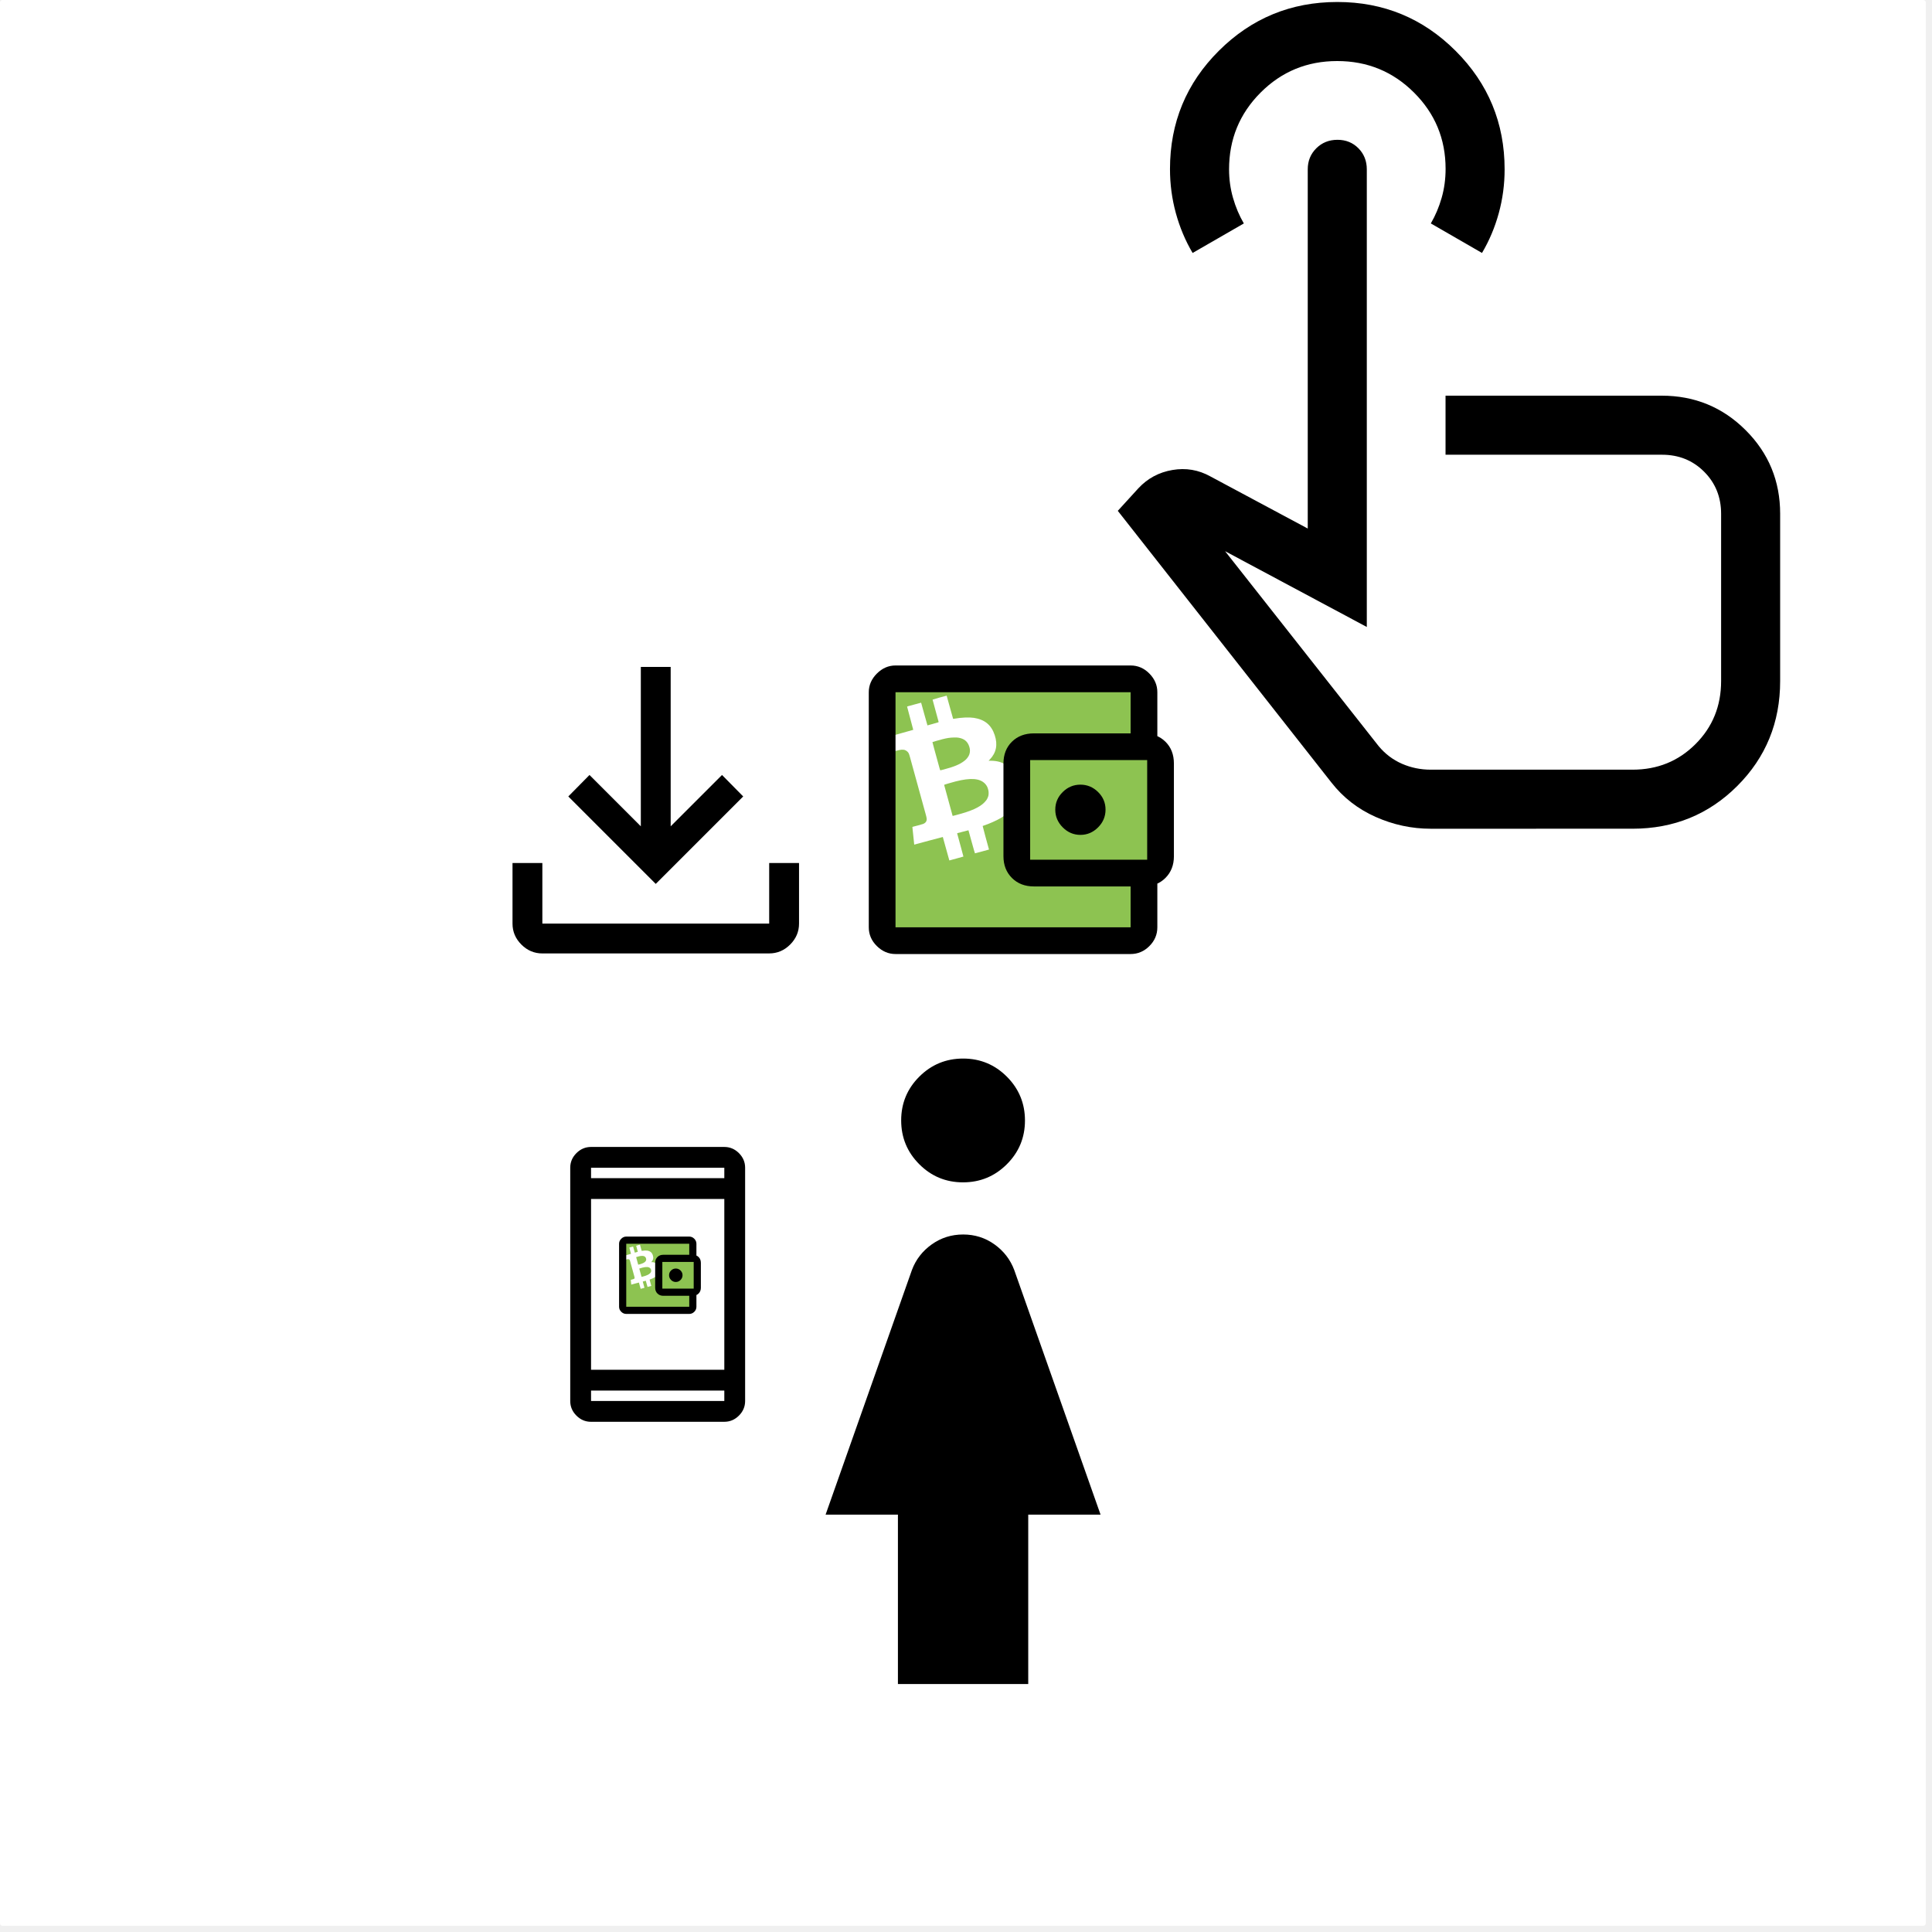
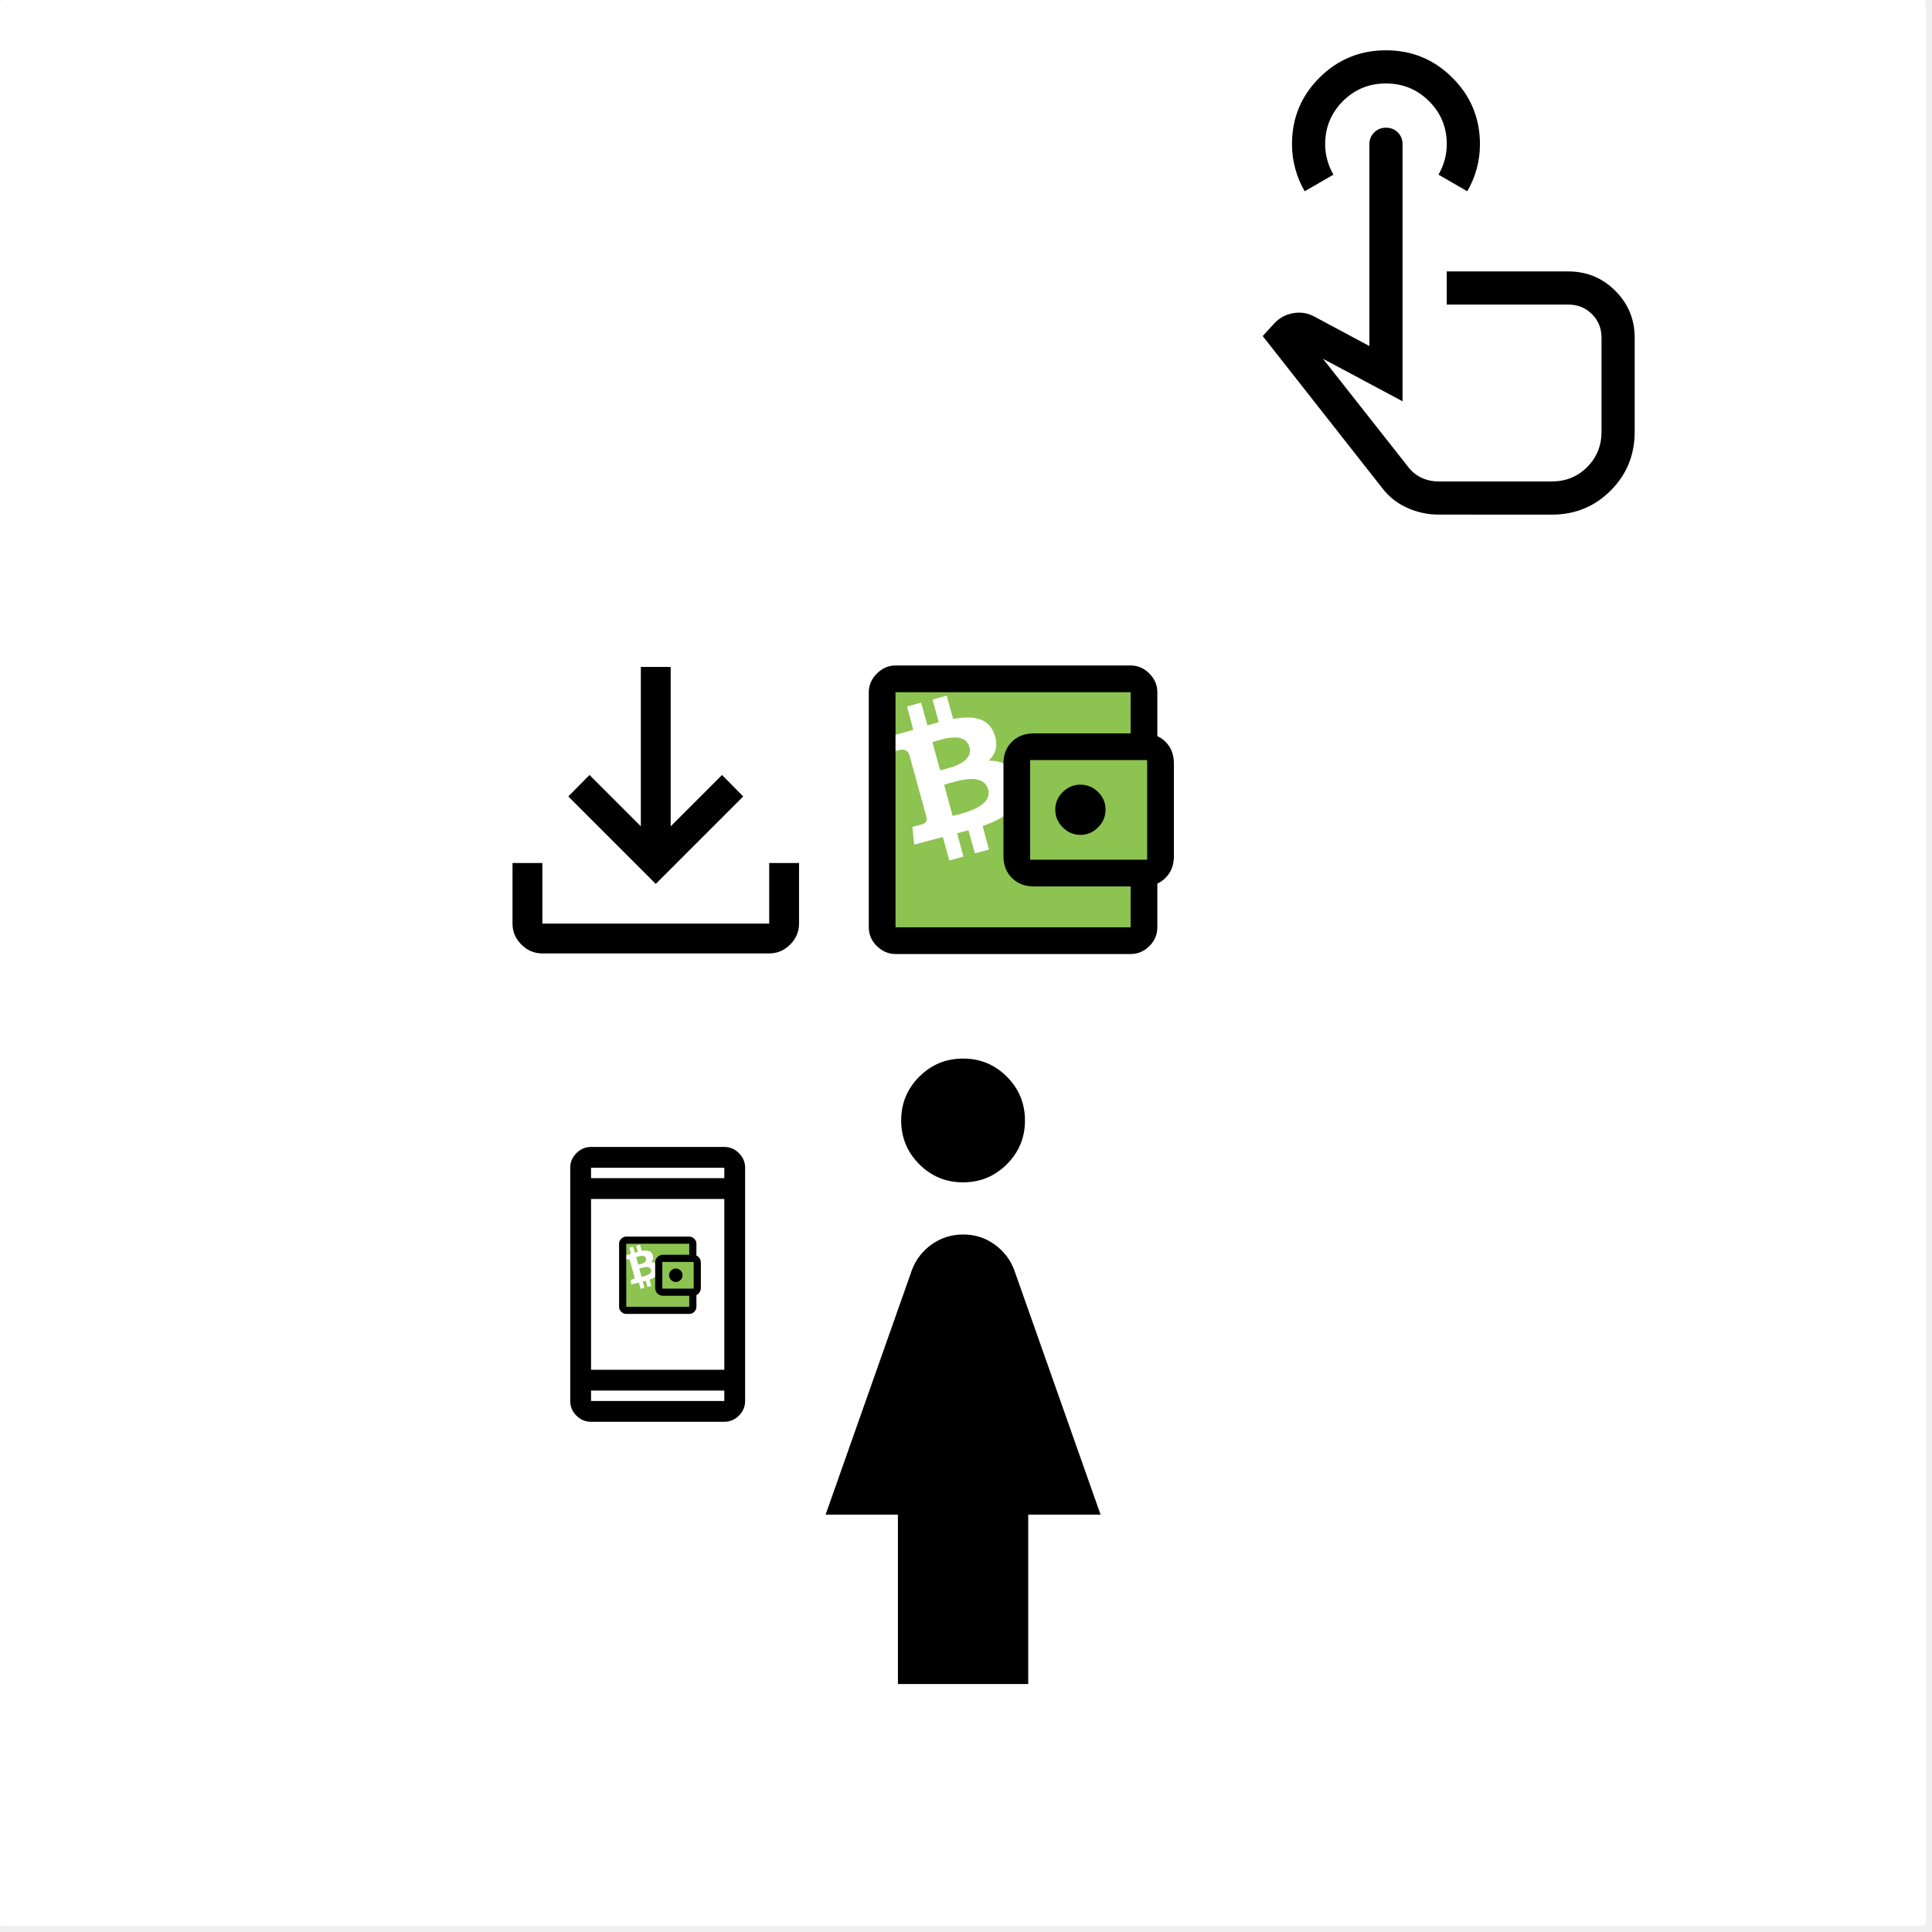
<svg xmlns="http://www.w3.org/2000/svg" width="400" height="400" version="1.1" viewBox="0 0 105.83 105.83" id="svg1986">
  <defs id="defs1990" />
  <rect style="display:inline;fill:#ffffff;fill-opacity:1;stroke:none;stroke-width:0.342;stroke-linejoin:round;stroke-miterlimit:4;stroke-dasharray:none;stroke-dashoffset:7.35;stroke-opacity:1" id="rect49606" width="105.488" height="105.488" x="0" y="-8.8817842e-16" ry="0.133" />
  <g transform="matrix(1.512565,0,0,1.512565,-75.45883,-51.82029)" id="g14">
    <g transform="matrix(0.00965946,0,0,0.00965946,80.69794,59.92945)" id="g58-6">
      <rect style="fill:#8dc351;fill-opacity:1;stroke-width:65.595;stroke-linejoin:round;stroke-dashoffset:7.35" id="rect3960" width="1000.355" height="963.94" x="116.863" y="-95.88" />
      <g transform="matrix(0.04188,0,0,0.04188,75.616,54.993)" fill="#8dc351" id="g52-2">
        <path d="m 7525,15989 c -349,-23 -745,-74 -1074,-139 -1411,-279 -2741,-944 -3806,-1903 -103,-94 -479,-466 -575,-572 -245,-266 -540,-648 -754,-974 -84,-128 -216,-339 -216,-346 0,-2 -17,-32 -38,-66 -48,-80 -130,-233 -220,-414 C 359,10611 82,9566 10,8445 -3,8240 -3,7750 10,7545 113,5935 655,4458 1610,3185 c 239,-319 428,-535 744,-850 286,-286 436,-420 706,-632 C 4666,442 6732,-162 8765,35 c 1734,169 3354,891 4645,2071 632,577 1156,1241 1589,2014 64,113 231,450 301,605 345,767 574,1625 659,2470 32,311 41,496 41,810 0,808 -118,1588 -356,2359 -526,1697 -1613,3186 -3064,4197 -1216,848 -2616,1332 -4135,1429 -181,11 -740,11 -920,-1 z" id="path50-9" />
      </g>
      <g transform="matrix(0.0610117,0,0,0.0610117,-103.8285,-229.3502)" fill="#ffffff" id="g56-1">
        <path d="m 7751,13046 c -6,-17 -62,-222 -127,-456 -195,-713 -262,-951 -266,-956 -3,-2 -398,103 -879,234 -481,131 -875,238 -877,237 -3,-3 -112,-1041 -112,-1071 0,-17 8,-23 33,-28 75,-14 558,-147 627,-172 101,-38 181,-113 204,-193 28,-95 21,-155 -43,-390 -33,-119 -139,-504 -236,-856 -97,-352 -239,-867 -315,-1145 -76,-278 -193,-703 -260,-945 -67,-242 -142,-514 -166,-605 -25,-91 -57,-185 -72,-210 -44,-77 -110,-138 -190,-177 -67,-34 -84,-38 -171,-41 -134,-6 -233,16 -734,162 -81,23 -120,30 -122,22 -7,-20 -247,-901 -249,-910 0,-4 87,-33 194,-62 107,-30 499,-138 870,-241 371,-102 678,-189 682,-192 4,-3 -81,-323 -188,-711 -107,-388 -192,-710 -190,-715 2,-6 28,-17 57,-24 30,-8 222,-61 428,-117 206,-57 376,-103 377,-101 1,1 88,315 193,697 106,382 194,696 196,698 2,2 137,-35 302,-83 164,-48 318,-92 343,-100 35,-10 44,-17 42,-31 -2,-11 -87,-320 -188,-689 -101,-368 -184,-674 -184,-680 0,-9 858,-250 865,-243 2,2 91,322 198,711 107,389 196,710 199,712 2,3 42,-2 89,-10 416,-74 899,-94 1184,-51 672,104 1078,440 1283,1061 196,592 97,1085 -302,1499 l -73,76 h 118 c 828,0 1344,393 1564,1190 130,470 135,910 15,1273 -41,126 -137,313 -218,427 -145,205 -419,444 -699,612 -277,166 -754,378 -1083,483 -30,10 -58,20 -62,24 -4,3 71,290 166,636 96,347 185,671 198,721 l 25,91 -426,117 c -234,64 -431,116 -436,116 -6,0 -98,-318 -204,-707 -107,-390 -195,-709 -196,-710 -1,-2 -143,35 -316,81 -173,46 -329,87 -346,91 -18,3 -33,12 -33,18 0,11 16,68 259,952 71,259 128,471 126,473 -1,1 -196,56 -433,121 l -431,118 z m 442,-2762 c 928,-243 1429,-470 1733,-785 93,-98 132,-151 179,-252 54,-113 70,-186 69,-317 0,-211 -79,-419 -214,-563 -317,-339 -883,-384 -1824,-143 -226,58 -696,197 -696,207 0,4 117,433 260,953 143,520 260,948 260,951 0,10 22,5 233,-51 z M 7391,7495 c 657,-172 1015,-321 1295,-540 97,-76 161,-145 225,-243 60,-91 87,-161 107,-277 19,-113 7,-234 -39,-369 -102,-305 -310,-473 -660,-532 -82,-13 -140,-16 -298,-11 -227,6 -400,32 -681,103 -171,42 -609,170 -618,179 -4,4 126,484 431,1588 24,87 46,147 53,147 6,0 90,-20 185,-45 z" fill="#ffffff" id="path54-2" />
      </g>
    </g>
    <path d="m 89.015,64.495 q 0.368,0 0.639,-0.271 0.271,-0.271 0.271,-0.643 0,-0.373 -0.271,-0.639 -0.271,-0.266 -0.639,-0.266 -0.368,0 -0.639,0.266 -0.271,0.266 -0.271,0.639 0,0.372 0.271,0.643 0.271,0.271 0.639,0.271 z m -6.696,2.835 v 0.513 -8.514 z m 0,1.48 q -0.382,0 -0.675,-0.288 -0.293,-0.288 -0.293,-0.68 v -8.514 q 0,-0.382 0.293,-0.675 0.293,-0.293 0.675,-0.293 h 8.514 q 0.392,0 0.68,0.293 0.288,0.293 0.288,0.675 v 1.78 h -0.968 v -1.78 h -8.514 v 8.514 h 8.514 v -1.771 h 0.968 v 1.771 q 0,0.392 -0.288,0.68 -0.288,0.288 -0.68,0.288 z m 5.012,-2.448 q -0.489,0 -0.796,-0.307 -0.307,-0.307 -0.307,-0.786 v -3.357 q 0,-0.489 0.307,-0.791 0.307,-0.302 0.796,-0.302 h 3.967 q 0.489,0 0.796,0.302 0.307,0.302 0.307,0.791 v 3.357 q 0,0.479 -0.307,0.786 -0.307,0.307 -0.796,0.307 z m 4.102,-0.968 v -3.609 h -4.238 v 3.609 z" stroke-width="0.015" id="path12" />
  </g>
  <path d="m 35.92,48.418 -4.79,-4.79 1.161,-1.177 2.812,2.812 v -8.73 h 1.635 v 8.73 l 2.812,-2.812 1.161,1.177 z m -6.212,3.809 q -0.662,0 -1.148,-0.486 -0.486,-0.486 -0.486,-1.148 v -3.319 h 1.635 V 50.592 h 12.425 v -3.319 h 1.635 V 50.592 q 0,0.662 -0.486,1.148 -0.486,0.486 -1.148,0.486 z" stroke-width="1.17" id="path1966" />
  <path d="m52.751 64.766q-1.406 0-2.397-0.994-0.99-0.994-0.99-2.4t0.994-2.397q0.994-0.99 2.4-0.99t2.397 0.994q0.99 0.994 0.99 2.4 0 1.406-0.994 2.397-0.994 0.99-2.4 0.99zm-3.565 27.481v-9.279h-3.962l4.729-13.401q0.321-0.857 1.084-1.401 0.763-0.544 1.722-0.544 0.959 0 1.718 0.544 0.758 0.544 1.08 1.401l4.729 13.401h-3.962v9.279z" stroke-width=".054" id="path1974" />
  <path d="m 32.376,77.883 q -0.462,0 -0.801,-0.339 -0.339,-0.339 -0.339,-0.801 V 63.967 q 0,-0.462 0.339,-0.801 0.339,-0.339 0.801,-0.339 h 7.3 q 0.462,0 0.801,0.339 0.339,0.339 0.339,0.801 v 12.775 q 0,0.462 -0.339,0.801 -0.339,0.339 -0.801,0.339 z m 0,-1.711 v 0.57 h 7.3 V 76.172 Z m 0,-1.141 h 7.3 v -9.354 h -7.3 z m 0,-10.494 h 7.3 v -0.57 h -7.3 z m 0,0 v -0.57 z m 0,11.635 v 0.57 z" stroke-width="0.017" id="path1980" />
-   <path d="m 78.374,45.396 q -1.563,0 -3.019,-0.647 -1.456,-0.647 -2.426,-1.887 L 61.23,27.982 62.362,26.742 q 0.755,-0.809 1.86,-0.997 1.105,-0.189 2.076,0.35 l 5.337,2.857 V 9.275 q 0,-0.687 0.468,-1.152 0.468,-0.465 1.159,-0.465 0.691,0 1.15,0.465 0.458,0.465 0.458,1.152 v 25.069 l -7.763,-4.151 8.41,10.675 q 0.539,0.647 1.281,0.97 0.742,0.323 1.576,0.323 h 11.052 q 2.049,0 3.45,-1.402 1.402,-1.402 1.402,-3.45 v -9.165 q 0,-1.375 -0.93,-2.305 -0.93,-0.93 -2.305,-0.93 H 79.183 v -3.235 h 11.841 q 2.704,0 4.596,1.887 1.892,1.887 1.892,4.582 v 9.165 q 0,3.396 -2.345,5.742 -2.345,2.345 -5.742,2.345 z M 65.328,13.857 q -0.597,-1.011 -0.918,-2.183 -0.321,-1.172 -0.321,-2.413 0,-3.814 2.681,-6.483 2.681,-2.669 6.484,-2.669 3.803,0 6.484,2.681 2.681,2.681 2.681,6.486 0,1.238 -0.321,2.405 -0.321,1.168 -0.918,2.175 l -2.803,-1.617 q 0.377,-0.647 0.593,-1.402 0.216,-0.755 0.216,-1.589 0,-2.454 -1.732,-4.179 -1.731,-1.725 -4.205,-1.725 -2.474,0 -4.199,1.73 -1.725,1.73 -1.725,4.201 0,0.809 0.216,1.563 0.216,0.755 0.593,1.402 z m 15.365,18.06 z" id="path4984" style="stroke-width:0.054" />
+   <path d="m 78.796,28.188 q -0.878,0 -1.696,-0.363 -0.817,-0.363 -1.362,-1.06 L 69.168,18.409 69.803,17.713 q 0.424,-0.454 1.045,-0.56 0.621,-0.106 1.166,0.197 l 2.997,1.605 V 7.903 q 0,-0.386 0.263,-0.647 0.263,-0.261 0.651,-0.261 0.388,0 0.646,0.261 0.257,0.261 0.257,0.647 V 21.982 l -4.36,-2.331 4.723,5.995 q 0.303,0.363 0.719,0.545 0.417,0.182 0.885,0.182 h 6.207 q 1.151,0 1.938,-0.787 0.787,-0.787 0.787,-1.938 v -5.147 q 0,-0.772 -0.522,-1.294 -0.522,-0.522 -1.294,-0.522 h -6.661 v -1.817 h 6.65 q 1.518,0 2.581,1.06 1.063,1.06 1.063,2.574 v 5.147 q 0,1.907 -1.317,3.225 -1.317,1.317 -3.225,1.317 z M 71.469,10.476 Q 71.133,9.909 70.953,9.25 70.772,8.592 70.772,7.895 q 0,-2.142 1.506,-3.641 1.506,-1.499 3.642,-1.499 2.136,0 3.642,1.506 1.506,1.506 1.506,3.643 0,0.695 -0.181,1.351 -0.181,0.656 -0.516,1.221 L 78.796,9.568 q 0.212,-0.363 0.333,-0.787 0.121,-0.424 0.121,-0.893 0,-1.378 -0.972,-2.347 -0.972,-0.969 -2.362,-0.969 -1.389,0 -2.358,0.971 -0.969,0.971 -0.969,2.359 0,0.454 0.121,0.878 0.121,0.424 0.333,0.787 z m 8.629,10.143 z" id="path4984" style="stroke-width:0.03" />
  <g transform="matrix(0.4054053,0,0,0.4054053,0.9314986,44.07722)" id="g14-7">
    <g transform="matrix(0.00965946,0,0,0.00965946,80.69794,59.92945)" id="g58-6-0">
      <rect style="fill:#8dc351;fill-opacity:1;stroke-width:65.595;stroke-linejoin:round;stroke-dashoffset:7.35" id="rect3960-9" width="1000.355" height="963.94" x="116.863" y="-95.88" />
      <g transform="matrix(0.04188,0,0,0.04188,75.616,54.993)" fill="#8dc351" id="g52-2-3">
        <path d="m 7525,15989 c -349,-23 -745,-74 -1074,-139 -1411,-279 -2741,-944 -3806,-1903 -103,-94 -479,-466 -575,-572 -245,-266 -540,-648 -754,-974 -84,-128 -216,-339 -216,-346 0,-2 -17,-32 -38,-66 -48,-80 -130,-233 -220,-414 C 359,10611 82,9566 10,8445 -3,8240 -3,7750 10,7545 113,5935 655,4458 1610,3185 c 239,-319 428,-535 744,-850 286,-286 436,-420 706,-632 C 4666,442 6732,-162 8765,35 c 1734,169 3354,891 4645,2071 632,577 1156,1241 1589,2014 64,113 231,450 301,605 345,767 574,1625 659,2470 32,311 41,496 41,810 0,808 -118,1588 -356,2359 -526,1697 -1613,3186 -3064,4197 -1216,848 -2616,1332 -4135,1429 -181,11 -740,11 -920,-1 z" id="path50-9-6" />
      </g>
      <g transform="matrix(0.0610117,0,0,0.0610117,-103.8285,-229.3502)" fill="#ffffff" id="g56-1-0">
        <path d="m 7751,13046 c -6,-17 -62,-222 -127,-456 -195,-713 -262,-951 -266,-956 -3,-2 -398,103 -879,234 -481,131 -875,238 -877,237 -3,-3 -112,-1041 -112,-1071 0,-17 8,-23 33,-28 75,-14 558,-147 627,-172 101,-38 181,-113 204,-193 28,-95 21,-155 -43,-390 -33,-119 -139,-504 -236,-856 -97,-352 -239,-867 -315,-1145 -76,-278 -193,-703 -260,-945 -67,-242 -142,-514 -166,-605 -25,-91 -57,-185 -72,-210 -44,-77 -110,-138 -190,-177 -67,-34 -84,-38 -171,-41 -134,-6 -233,16 -734,162 -81,23 -120,30 -122,22 -7,-20 -247,-901 -249,-910 0,-4 87,-33 194,-62 107,-30 499,-138 870,-241 371,-102 678,-189 682,-192 4,-3 -81,-323 -188,-711 -107,-388 -192,-710 -190,-715 2,-6 28,-17 57,-24 30,-8 222,-61 428,-117 206,-57 376,-103 377,-101 1,1 88,315 193,697 106,382 194,696 196,698 2,2 137,-35 302,-83 164,-48 318,-92 343,-100 35,-10 44,-17 42,-31 -2,-11 -87,-320 -188,-689 -101,-368 -184,-674 -184,-680 0,-9 858,-250 865,-243 2,2 91,322 198,711 107,389 196,710 199,712 2,3 42,-2 89,-10 416,-74 899,-94 1184,-51 672,104 1078,440 1283,1061 196,592 97,1085 -302,1499 l -73,76 h 118 c 828,0 1344,393 1564,1190 130,470 135,910 15,1273 -41,126 -137,313 -218,427 -145,205 -419,444 -699,612 -277,166 -754,378 -1083,483 -30,10 -58,20 -62,24 -4,3 71,290 166,636 96,347 185,671 198,721 l 25,91 -426,117 c -234,64 -431,116 -436,116 -6,0 -98,-318 -204,-707 -107,-390 -195,-709 -196,-710 -1,-2 -143,35 -316,81 -173,46 -329,87 -346,91 -18,3 -33,12 -33,18 0,11 16,68 259,952 71,259 128,471 126,473 -1,1 -196,56 -433,121 l -431,118 z m 442,-2762 c 928,-243 1429,-470 1733,-785 93,-98 132,-151 179,-252 54,-113 70,-186 69,-317 0,-211 -79,-419 -214,-563 -317,-339 -883,-384 -1824,-143 -226,58 -696,197 -696,207 0,4 117,433 260,953 143,520 260,948 260,951 0,10 22,5 233,-51 z M 7391,7495 c 657,-172 1015,-321 1295,-540 97,-76 161,-145 225,-243 60,-91 87,-161 107,-277 19,-113 7,-234 -39,-369 -102,-305 -310,-473 -660,-532 -82,-13 -140,-16 -298,-11 -227,6 -400,32 -681,103 -171,42 -609,170 -618,179 -4,4 126,484 431,1588 24,87 46,147 53,147 6,0 90,-20 185,-45 z" fill="#ffffff" id="path54-2-6" />
      </g>
    </g>
    <path d="m 89.015,64.495 q 0.368,0 0.639,-0.271 0.271,-0.271 0.271,-0.643 0,-0.373 -0.271,-0.639 -0.271,-0.266 -0.639,-0.266 -0.368,0 -0.639,0.266 -0.271,0.266 -0.271,0.639 0,0.372 0.271,0.643 0.271,0.271 0.639,0.271 z m -6.696,2.835 v 0.513 -8.514 z m 0,1.48 q -0.382,0 -0.675,-0.288 -0.293,-0.288 -0.293,-0.68 v -8.514 q 0,-0.382 0.293,-0.675 0.293,-0.293 0.675,-0.293 h 8.514 q 0.392,0 0.68,0.293 0.288,0.293 0.288,0.675 v 1.78 h -0.968 v -1.78 h -8.514 v 8.514 h 8.514 v -1.771 h 0.968 v 1.771 q 0,0.392 -0.288,0.68 -0.288,0.288 -0.68,0.288 z m 5.012,-2.448 q -0.489,0 -0.796,-0.307 -0.307,-0.307 -0.307,-0.786 v -3.357 q 0,-0.489 0.307,-0.791 0.307,-0.302 0.796,-0.302 h 3.967 q 0.489,0 0.796,0.302 0.307,0.302 0.307,0.791 v 3.357 q 0,0.479 -0.307,0.786 -0.307,0.307 -0.796,0.307 z m 4.102,-0.968 v -3.609 h -4.238 v 3.609 z" stroke-width="0.015" id="path12-2" />
  </g>
</svg>
